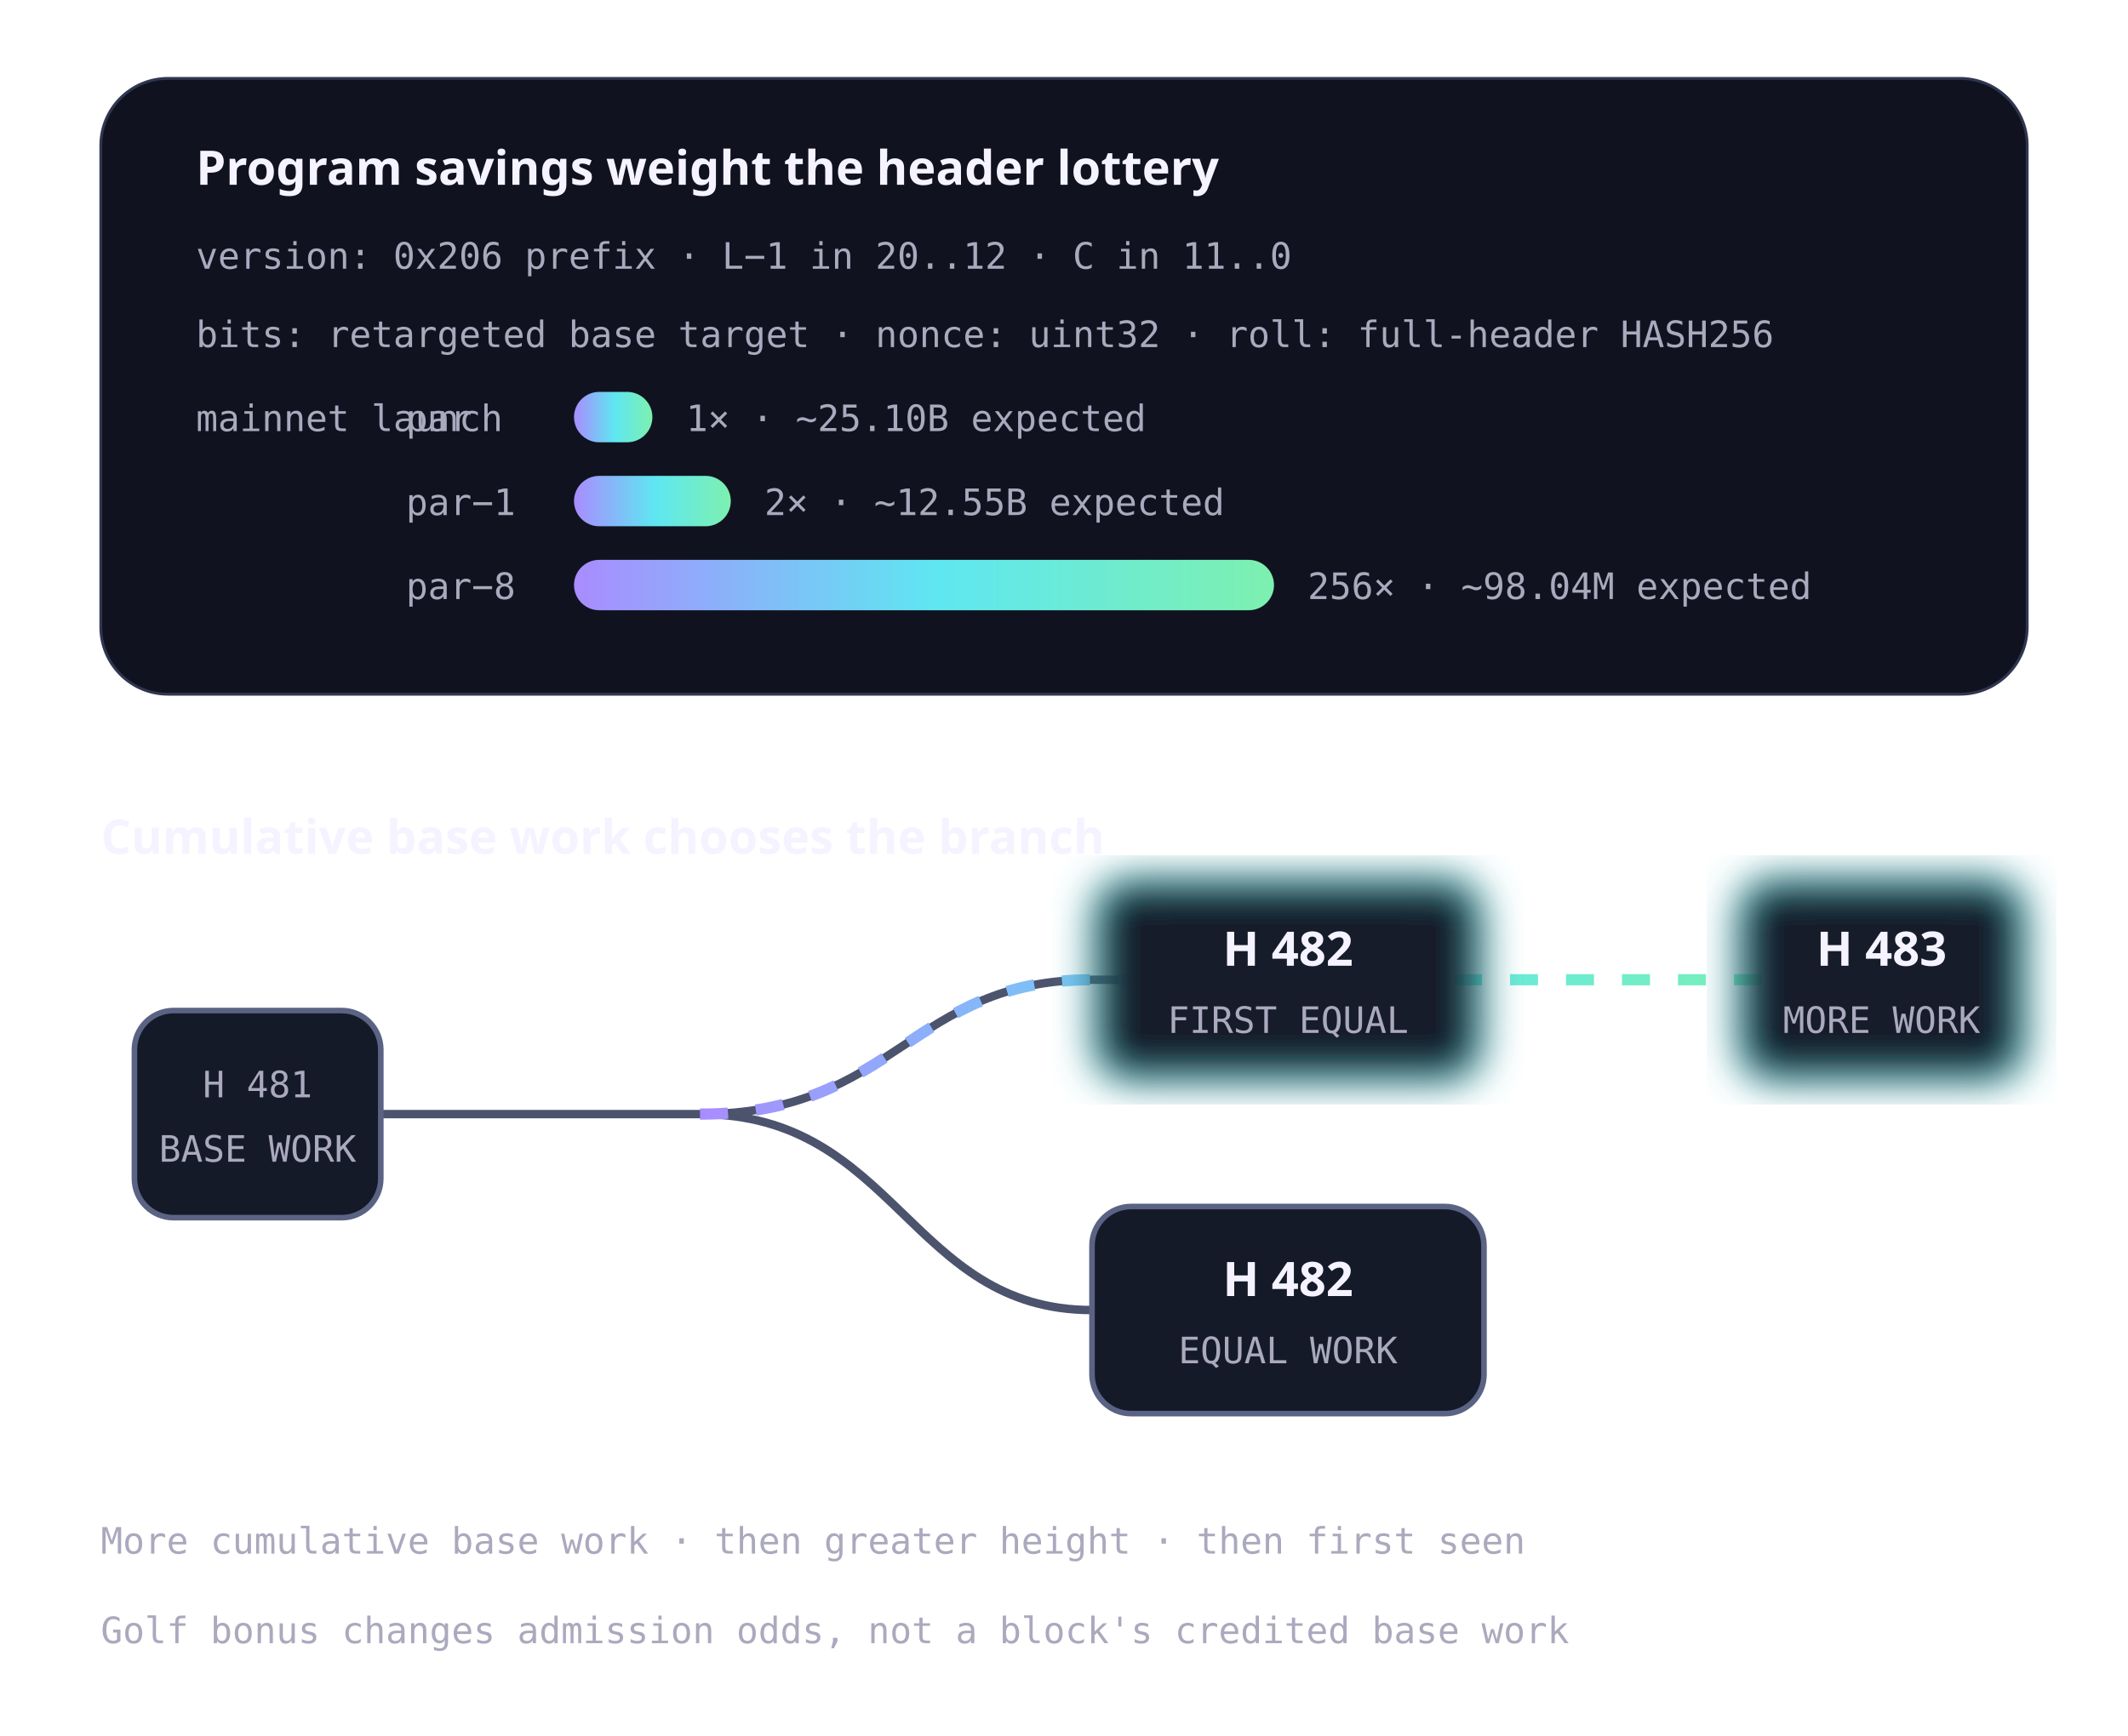
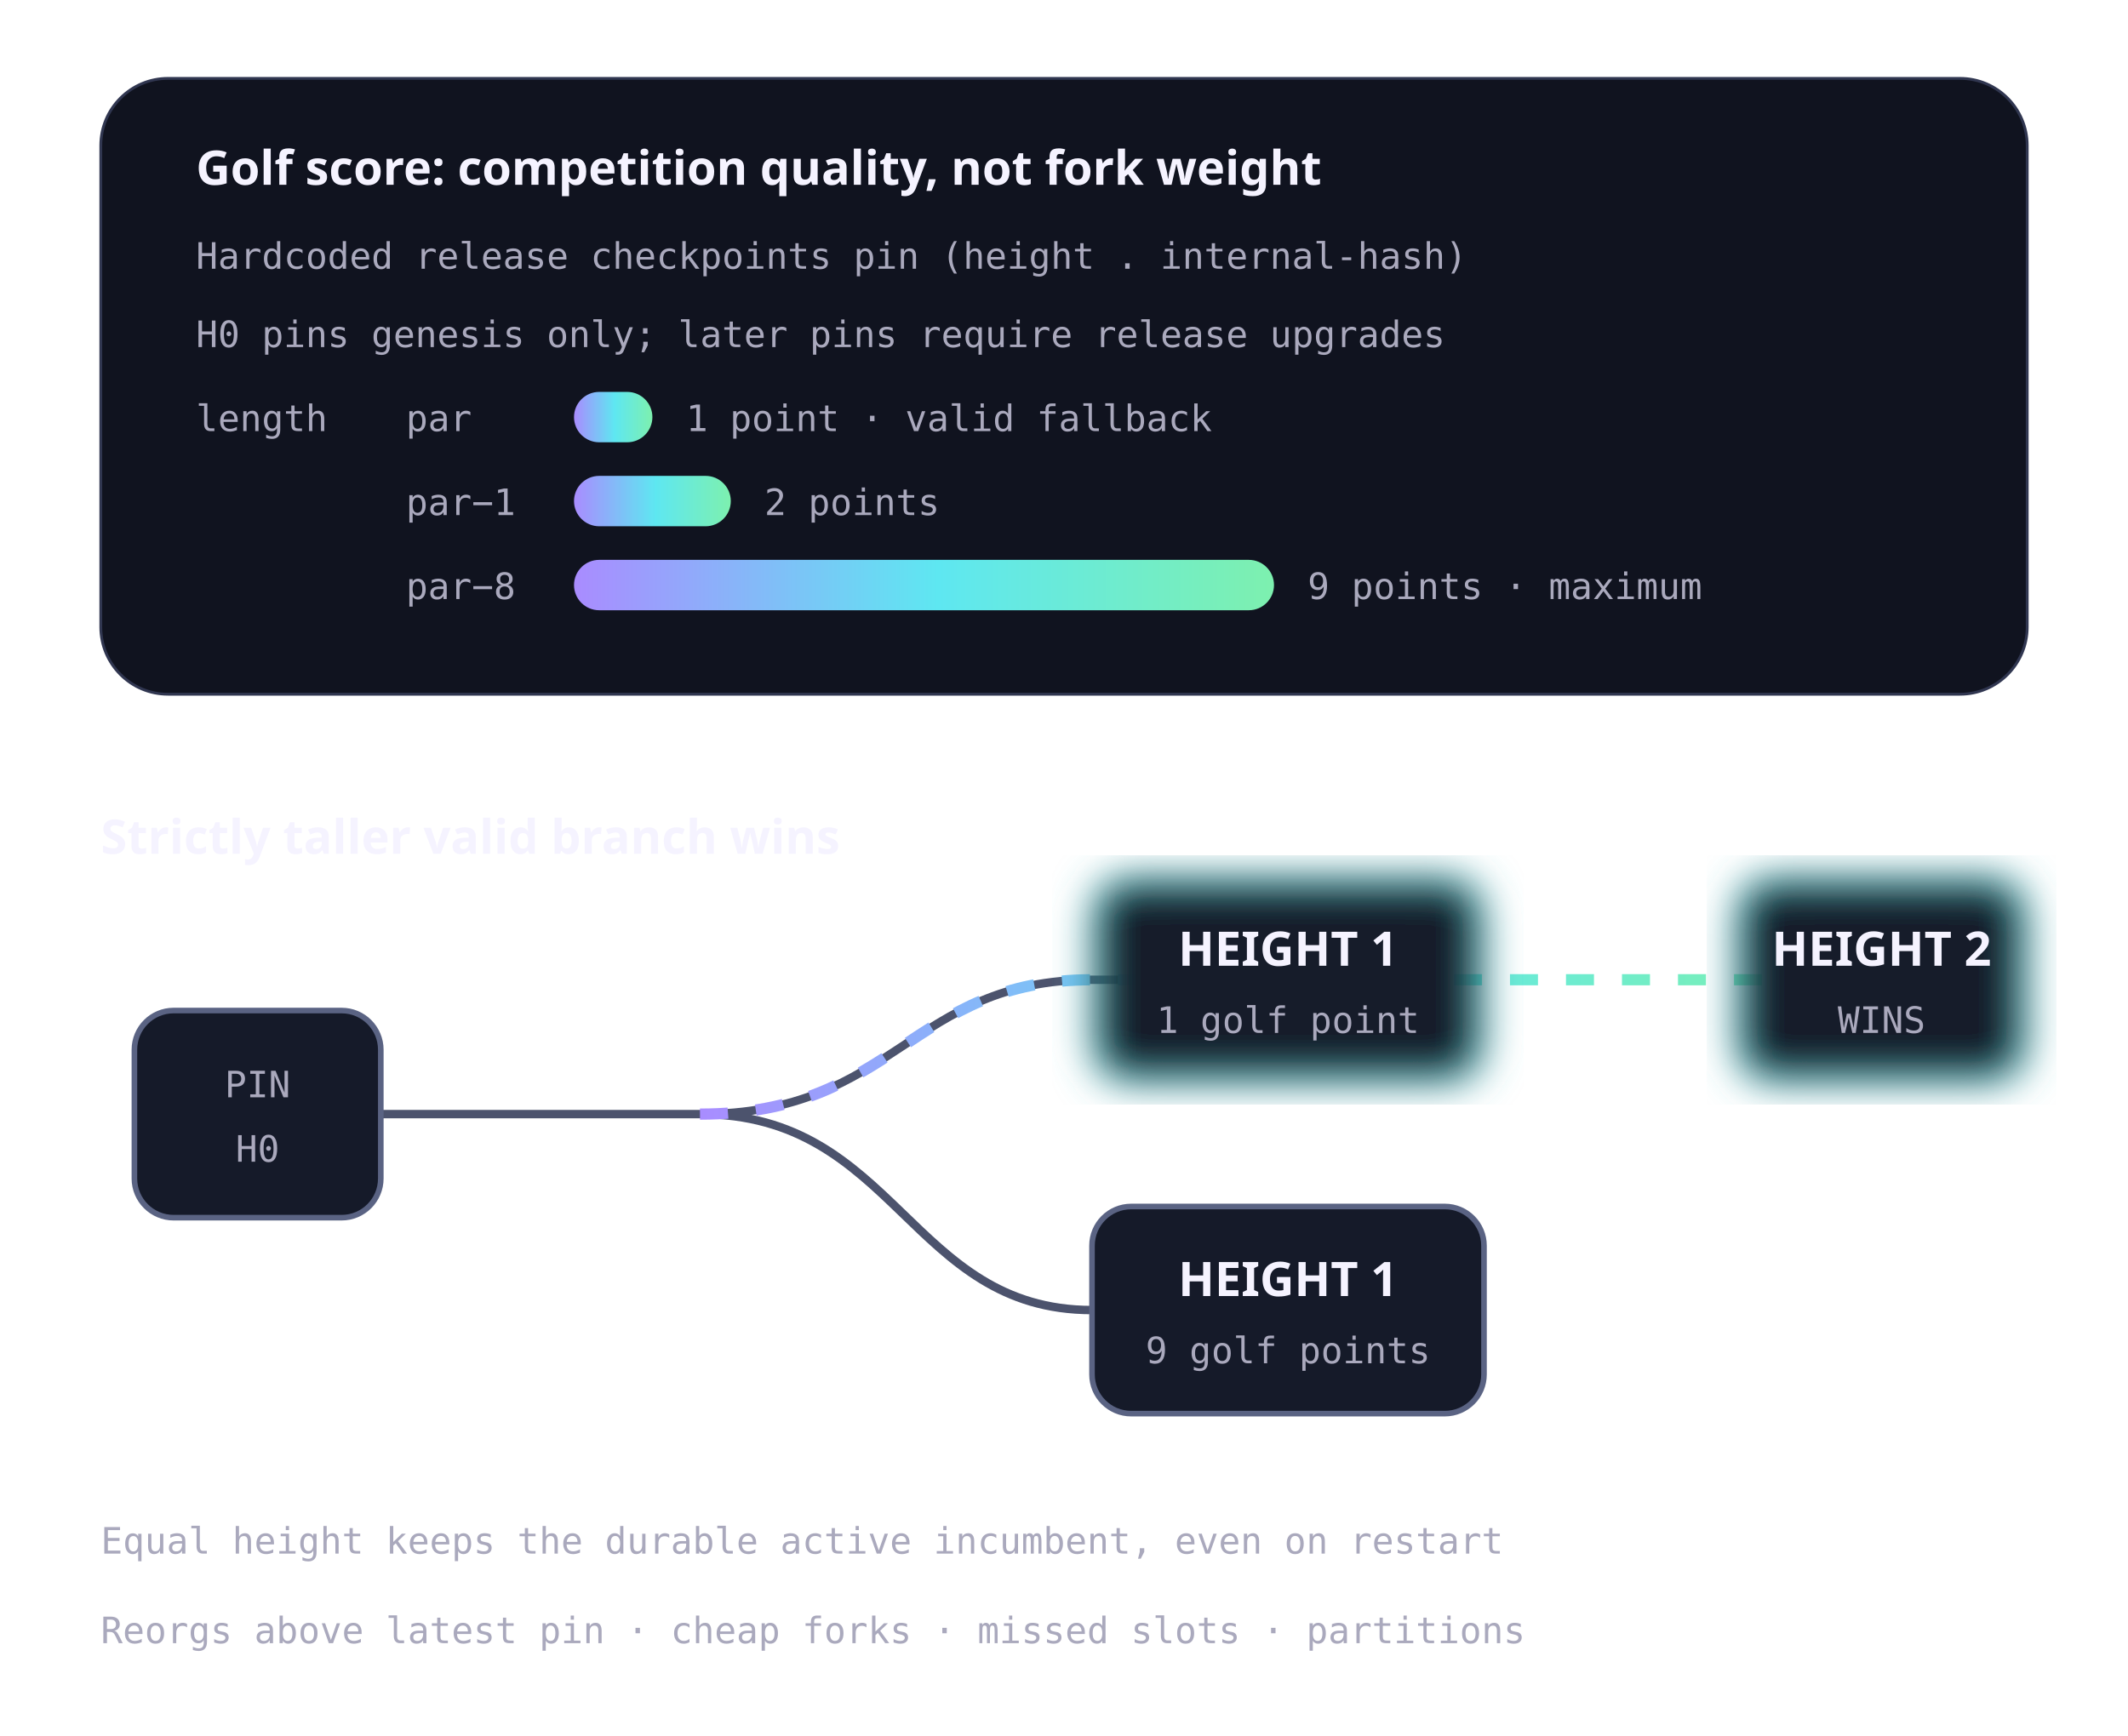
<svg xmlns="http://www.w3.org/2000/svg" viewBox="0 0 760 620" role="img" aria-labelledby="title desc">
  <defs>
-     <linearGradient id="lottery" x1="0" y1="0" x2="1" y2="0">
+     <linearGradient id="score" x1="0" y1="0" x2="1" y2="0">
      <stop stop-color="#a98cff" />
      <stop offset=".52" stop-color="#5ee7f1" />
      <stop offset="1" stop-color="#7df0af" />
    </linearGradient>
    <filter id="soft">
      <feGaussianBlur stdDeviation="7" />
    </filter>
  </defs>
-   <style>.panel{fill:#10131f;stroke:#303650}.muted{fill:#aaa9bd;font:500 13px ui-monospace,monospace}.head{fill:#f5f3ff;font:700 17px ui-sans-serif,system-ui}.wire{fill:none;stroke:#4c536d;stroke-width:3}.winner{stroke:url(#lottery);stroke-width:4;stroke-dasharray:10 10;animation:move 4s linear infinite}.node{fill:#151a29;stroke:#5a6383;stroke-width:2}.win{stroke:#5ee7f1;filter:url(#soft)}.bar{fill:url(#lottery);animation:breathe 3s ease-in-out infinite;transform-origin:left}@keyframes move{to{stroke-dashoffset:-80}}@keyframes breathe{50%{opacity:.65}}@media(prefers-reduced-motion:reduce){.winner,.bar{animation:none}}</style>
+   <style>.panel{fill:#10131f;stroke:#303650}.muted{fill:#aaa9bd;font:500 13px ui-monospace,monospace}.head{fill:#f5f3ff;font:700 17px ui-sans-serif,system-ui}.wire{fill:none;stroke:#4c536d;stroke-width:3}.winner{stroke:url(#score);stroke-width:4;stroke-dasharray:10 10;animation:move 4s linear infinite}.node{fill:#151a29;stroke:#5a6383;stroke-width:2}.win{stroke:#5ee7f1;filter:url(#soft)}.bar{fill:url(#score);animation:breathe 3s ease-in-out infinite;transform-origin:left}@keyframes move{to{stroke-dashoffset:-80}}@keyframes breathe{50%{opacity:.65}}@media(prefers-reduced-motion:reduce){.winner,.bar{animation:none}}</style>
  <rect class="panel" x="36" y="28" width="688" height="220" rx="24" />
-   <text class="head" x="70" y="66">Program savings weight the header lottery</text>
-   <text class="muted" x="70" y="96">version: 0x206 prefix · L−1 in 20..12 · C in 11..0</text>
-   <text class="muted" x="70" y="124">bits: retargeted base target · nonce: uint32 · roll: full-header HASH256</text>
-   <text class="muted" x="70" y="154">mainnet launch</text>
+   <text class="head" x="70" y="66">Golf score: competition quality, not fork weight</text>
+   <text class="muted" x="70" y="96">Hardcoded release checkpoints pin (height . internal-hash)</text>
+   <text class="muted" x="70" y="124">H0 pins genesis only; later pins require release upgrades</text>
+   <text class="muted" x="70" y="154">length</text>
  <text class="muted" x="145" y="154">par</text>
  <rect class="bar" x="205" y="140" width="28" height="18" rx="9" />
-   <text class="muted" x="245" y="154">1× · ~25.10B expected</text>
+   <text class="muted" x="245" y="154">1 point · valid fallback</text>
  <text class="muted" x="145" y="184">par−1</text>
  <rect class="bar" x="205" y="170" width="56" height="18" rx="9" />
-   <text class="muted" x="273" y="184">2× · ~12.55B expected</text>
+   <text class="muted" x="273" y="184">2 points</text>
  <text class="muted" x="145" y="214">par−8</text>
  <rect class="bar" x="205" y="200" width="250" height="18" rx="9" />
-   <text class="muted" x="467" y="214">256× · ~98.04M expected</text>
-   <text class="head" x="36" y="305">Cumulative base work chooses the branch</text>
+   <text class="muted" x="467" y="214">9 points · maximum</text>
+   <text class="head" x="36" y="305">Strictly taller valid branch wins</text>
  <path class="wire" d="M92 398H250M250 398C320 398 325 350 390 350H500M250 398C320 398 325 468 390 468H500" />
  <path class="wire winner" d="M250 398C320 398 325 350 390 350H655" />
  <g>
    <rect class="node" x="48" y="361" width="88" height="74" rx="14" />
-     <text class="muted" x="92" y="392" text-anchor="middle">H 481</text>
-     <text class="muted" x="92" y="415" text-anchor="middle">BASE WORK</text>
+     <text class="muted" x="92" y="392" text-anchor="middle">PIN</text>
+     <text class="muted" x="92" y="415" text-anchor="middle">H0</text>
  </g>
  <g>
    <rect class="node win" x="390" y="313" width="140" height="74" rx="14" />
-     <text class="head" x="460" y="345" text-anchor="middle">H 482</text>
-     <text class="muted" x="460" y="369" text-anchor="middle">FIRST EQUAL</text>
+     <text class="head" x="460" y="345" text-anchor="middle">HEIGHT 1</text>
+     <text class="muted" x="460" y="369" text-anchor="middle">1 golf point</text>
  </g>
  <g>
    <rect class="node" x="390" y="431" width="140" height="74" rx="14" />
-     <text class="head" x="460" y="463" text-anchor="middle">H 482</text>
-     <text class="muted" x="460" y="487" text-anchor="middle">EQUAL WORK</text>
+     <text class="head" x="460" y="463" text-anchor="middle">HEIGHT 1</text>
+     <text class="muted" x="460" y="487" text-anchor="middle">9 golf points</text>
  </g>
  <g>
    <rect class="node win" x="620" y="313" width="104" height="74" rx="14" />
-     <text class="head" x="672" y="345" text-anchor="middle">H 483</text>
-     <text class="muted" x="672" y="369" text-anchor="middle">MORE WORK</text>
+     <text class="head" x="672" y="345" text-anchor="middle">HEIGHT 2</text>
+     <text class="muted" x="672" y="369" text-anchor="middle">WINS</text>
  </g>
-   <text class="muted" x="36" y="555">More cumulative base work · then greater height · then first seen</text>
-   <text class="muted" x="36" y="587">Golf bonus changes admission odds, not a block's credited base work</text>
+   <text class="muted" x="36" y="555">Equal height keeps the durable active incumbent, even on restart</text>
+   <text class="muted" x="36" y="587">Reorgs above latest pin · cheap forks · missed slots · partitions</text>
</svg>
